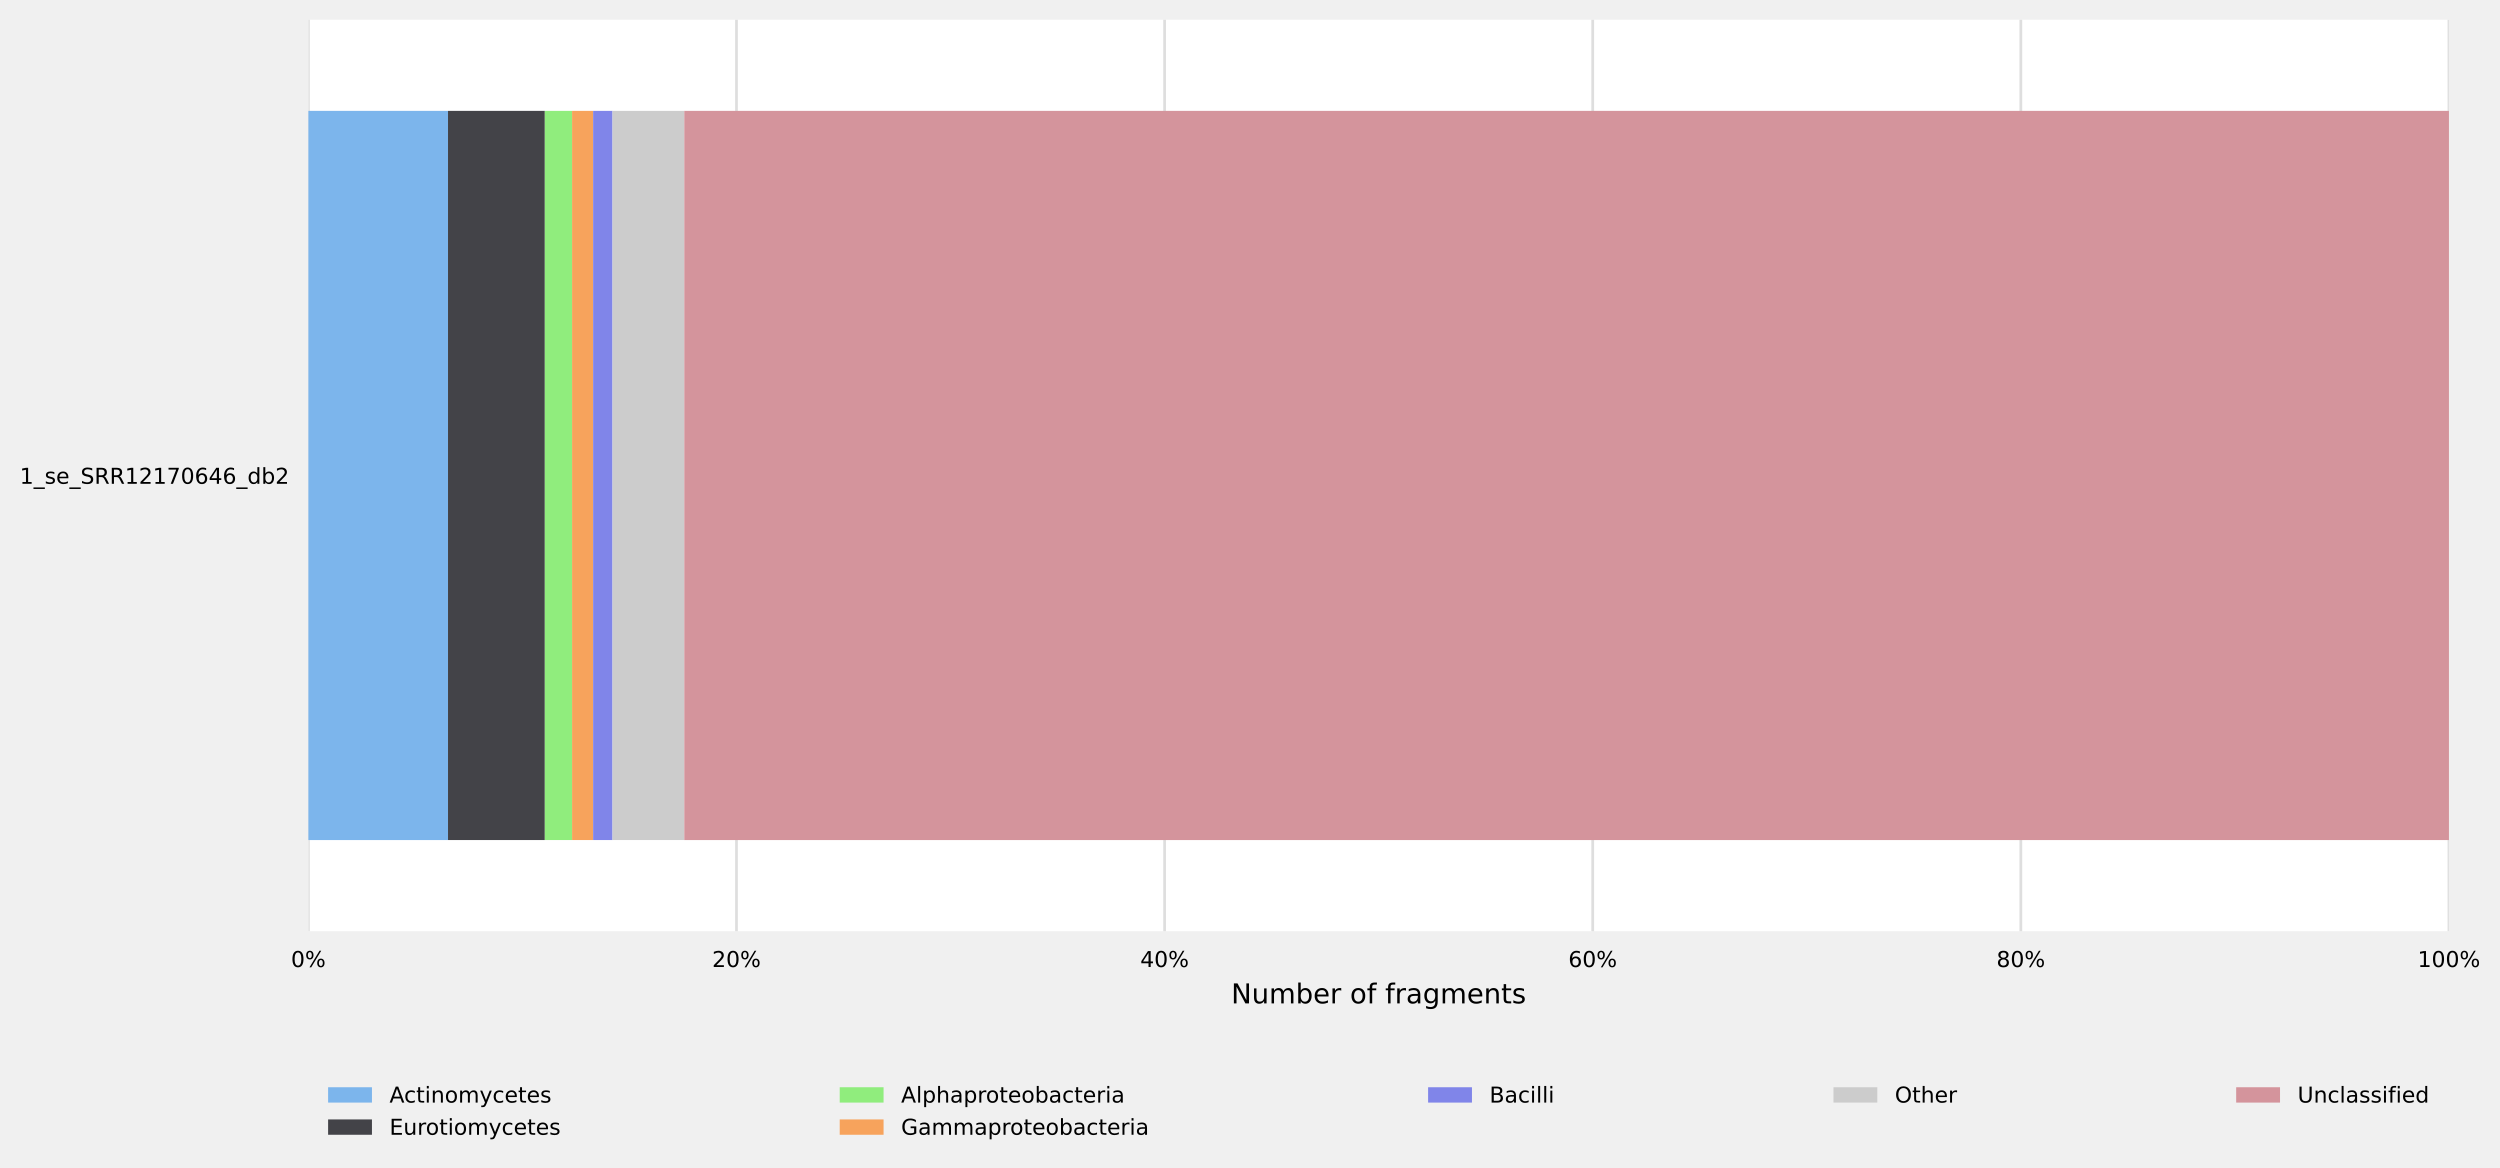
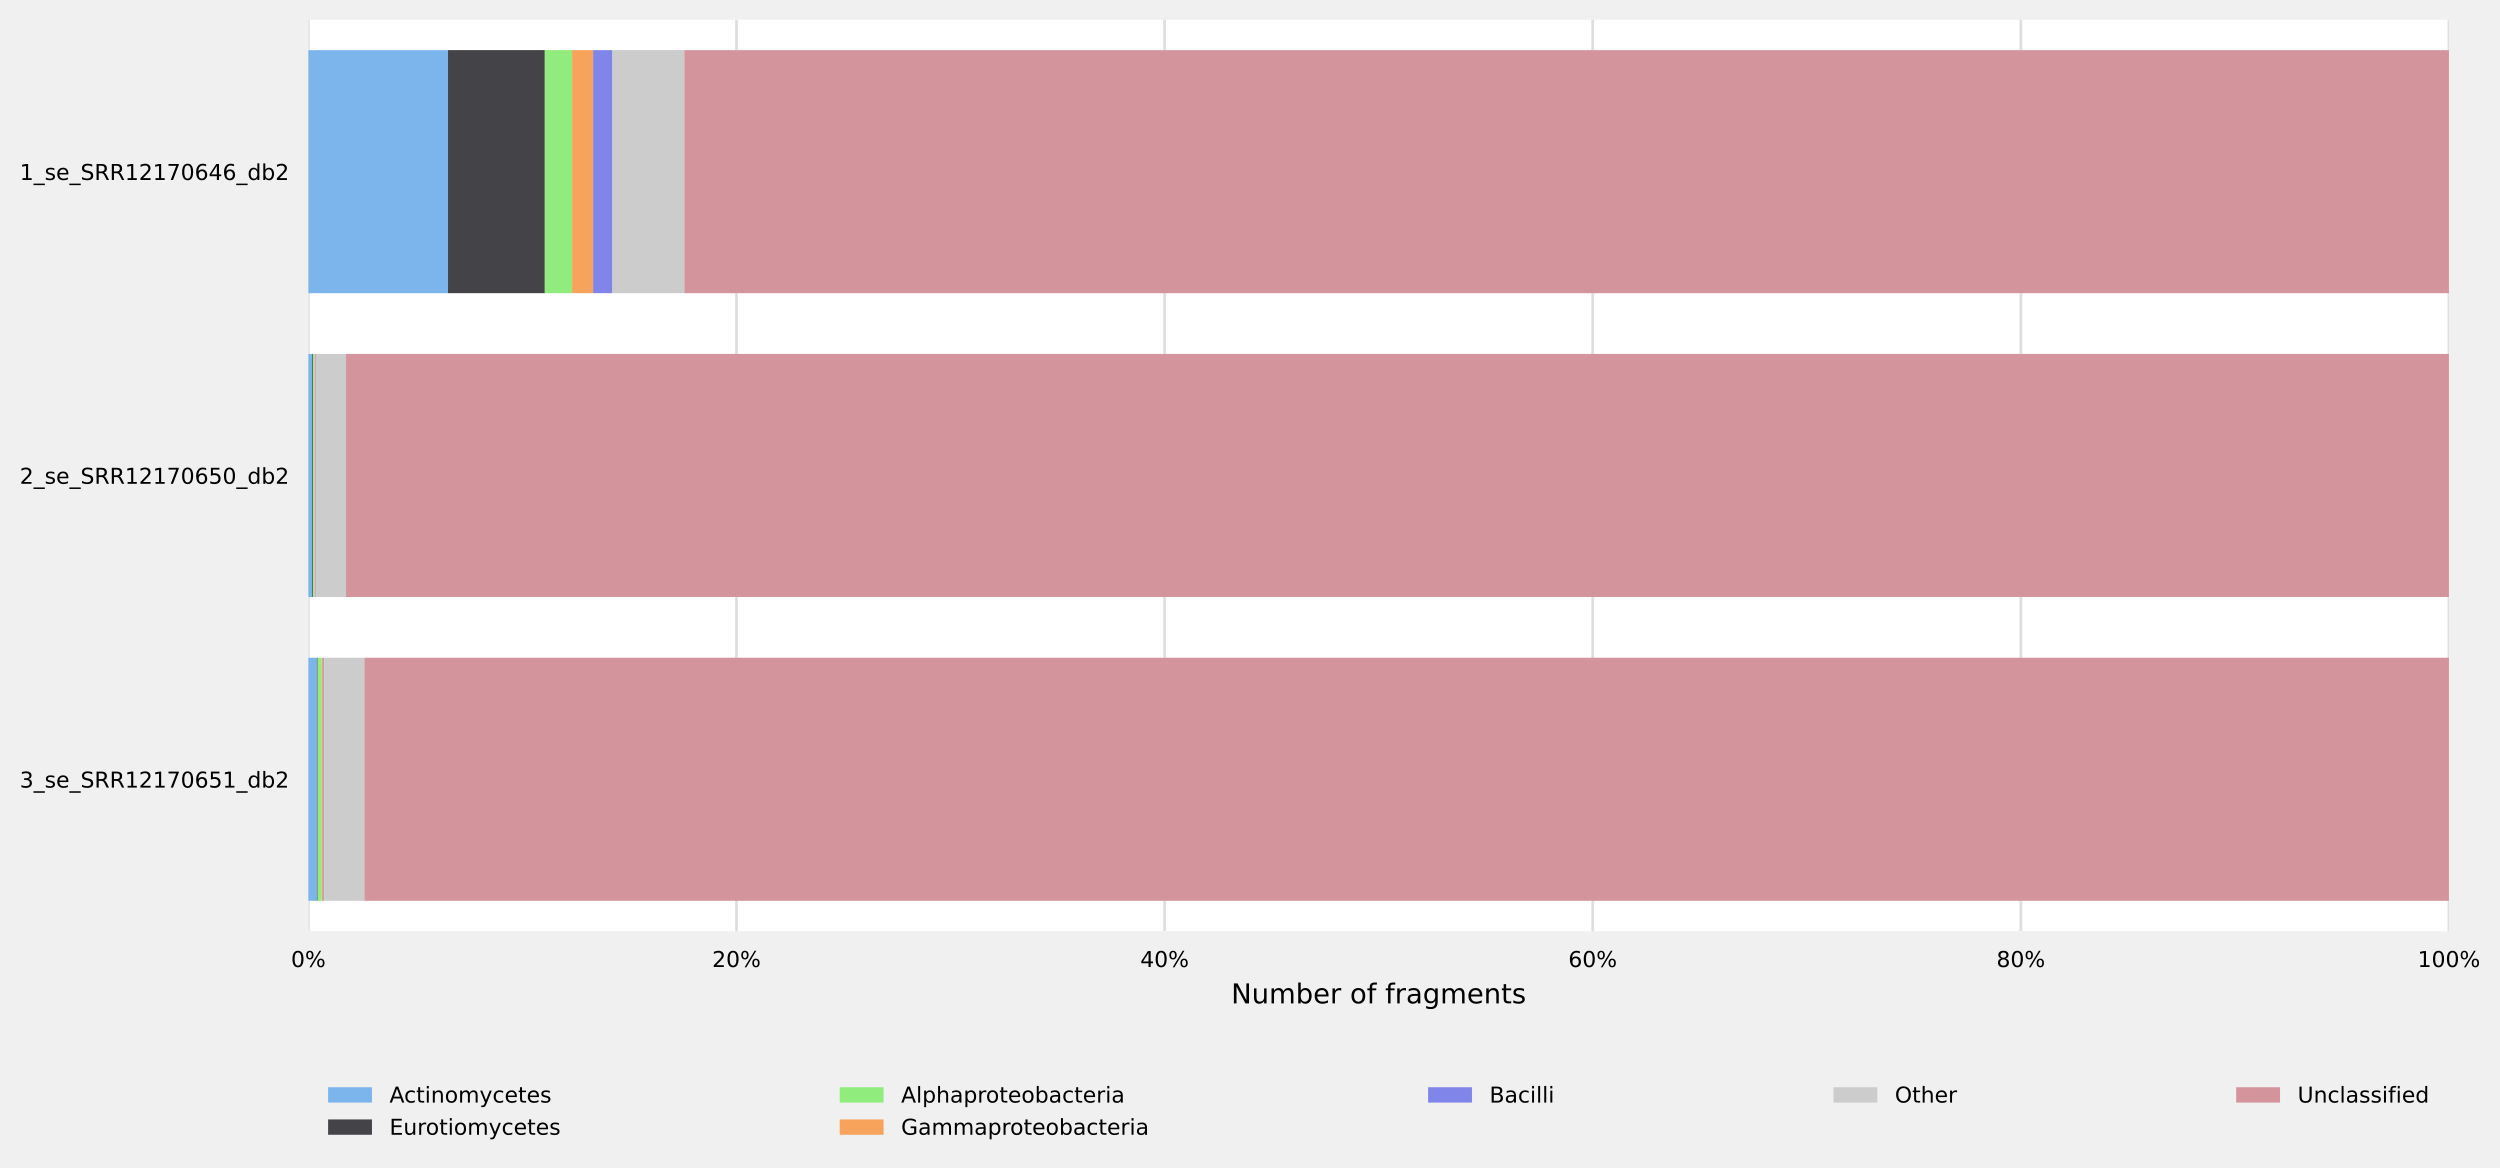
<svg xmlns="http://www.w3.org/2000/svg" xmlns:xlink="http://www.w3.org/1999/xlink" width="912.379pt" height="426.2pt" viewBox="0 0 912.379 426.2" version="1.1">
  <defs>
    <style type="text/css">*{stroke-linejoin: round; stroke-linecap: butt}</style>
  </defs>
  <g id="figure_1">
    <g id="axes_1">
      <g id="patch_1">
        <path d="M 112.544 339.84  L 893.744 339.84  L 893.744 7.2  L 112.544 7.2  z " style="fill: #ffffff" />
      </g>
      <g id="matplotlib.axis_1">
        <g id="xtick_1">
          <g id="line2d_1">
-             <path d="M 112.544 339.84  L 112.544 7.2  " clip-path="url(#pa6afcfc4a7)" style="fill: none; stroke: #dedede; stroke-linecap: square" />
+             <path d="M 112.544 339.84  L 112.544 7.2  " clip-path="url(#pd86543f937)" style="fill: none; stroke: #dedede; stroke-linecap: square" />
          </g>
          <g id="text_1">
            <g transform="translate(106.1981 352.9187) scale(0.08 -0.08)">
              <defs>
                <path id="DejaVuSans-30" d="M 2034 4250  Q 1547 4250 1301 3770  Q 1056 3291 1056 2328  Q 1056 1369 1301 889  Q 1547 409 2034 409  Q 2525 409 2770 889  Q 3016 1369 3016 2328  Q 3016 3291 2770 3770  Q 2525 4250 2034 4250  z M 2034 4750  Q 2819 4750 3233 4129  Q 3647 3509 3647 2328  Q 3647 1150 3233 529  Q 2819 -91 2034 -91  Q 1250 -91 836 529  Q 422 1150 422 2328  Q 422 3509 836 4129  Q 1250 4750 2034 4750  z " transform="scale(0.015625)" />
                <path id="DejaVuSans-25" d="M 4653 2053  Q 4381 2053 4226 1822  Q 4072 1591 4072 1178  Q 4072 772 4226 539  Q 4381 306 4653 306  Q 4919 306 5073 539  Q 5228 772 5228 1178  Q 5228 1588 5073 1820  Q 4919 2053 4653 2053  z M 4653 2450  Q 5147 2450 5437 2106  Q 5728 1763 5728 1178  Q 5728 594 5436 251  Q 5144 -91 4653 -91  Q 4153 -91 3862 251  Q 3572 594 3572 1178  Q 3572 1766 3864 2108  Q 4156 2450 4653 2450  z M 1428 4353  Q 1159 4353 1004 4120  Q 850 3888 850 3481  Q 850 3069 1003 2837  Q 1156 2606 1428 2606  Q 1700 2606 1854 2837  Q 2009 3069 2009 3481  Q 2009 3884 1853 4118  Q 1697 4353 1428 4353  z M 4250 4750  L 4750 4750  L 1831 -91  L 1331 -91  L 4250 4750  z M 1428 4750  Q 1922 4750 2215 4408  Q 2509 4066 2509 3481  Q 2509 2891 2217 2550  Q 1925 2209 1428 2209  Q 931 2209 642 2551  Q 353 2894 353 3481  Q 353 4063 643 4406  Q 934 4750 1428 4750  z " transform="scale(0.015625)" />
              </defs>
              <use xlink:href="#DejaVuSans-30" />
              <use xlink:href="#DejaVuSans-25" x="63.623" />
            </g>
          </g>
        </g>
        <g id="xtick_2">
          <g id="line2d_2">
-             <path d="M 268.784 339.84  L 268.784 7.2  " clip-path="url(#pa6afcfc4a7)" style="fill: none; stroke: #dedede; stroke-linecap: square" />
+             <path d="M 268.784 339.84  L 268.784 7.2  " clip-path="url(#pd86543f937)" style="fill: none; stroke: #dedede; stroke-linecap: square" />
          </g>
          <g id="text_2">
            <g transform="translate(259.8931 352.9187) scale(0.08 -0.08)">
              <defs>
                <path id="DejaVuSans-32" d="M 1228 531  L 3431 531  L 3431 0  L 469 0  L 469 531  Q 828 903 1448 1529  Q 2069 2156 2228 2338  Q 2531 2678 2651 2914  Q 2772 3150 2772 3378  Q 2772 3750 2511 3984  Q 2250 4219 1831 4219  Q 1534 4219 1204 4116  Q 875 4013 500 3803  L 500 4441  Q 881 4594 1212 4672  Q 1544 4750 1819 4750  Q 2544 4750 2975 4387  Q 3406 4025 3406 3419  Q 3406 3131 3298 2873  Q 3191 2616 2906 2266  Q 2828 2175 2409 1742  Q 1991 1309 1228 531  z " transform="scale(0.015625)" />
              </defs>
              <use xlink:href="#DejaVuSans-32" />
              <use xlink:href="#DejaVuSans-30" x="63.623" />
              <use xlink:href="#DejaVuSans-25" x="127.246" />
            </g>
          </g>
        </g>
        <g id="xtick_3">
          <g id="line2d_3">
-             <path d="M 425.024 339.84  L 425.024 7.2  " clip-path="url(#pa6afcfc4a7)" style="fill: none; stroke: #dedede; stroke-linecap: square" />
+             <path d="M 425.024 339.84  L 425.024 7.2  " clip-path="url(#pd86543f937)" style="fill: none; stroke: #dedede; stroke-linecap: square" />
          </g>
          <g id="text_3">
            <g transform="translate(416.1331 352.9187) scale(0.08 -0.08)">
              <defs>
                <path id="DejaVuSans-34" d="M 2419 4116  L 825 1625  L 2419 1625  L 2419 4116  z M 2253 4666  L 3047 4666  L 3047 1625  L 3713 1625  L 3713 1100  L 3047 1100  L 3047 0  L 2419 0  L 2419 1100  L 313 1100  L 313 1709  L 2253 4666  z " transform="scale(0.015625)" />
              </defs>
              <use xlink:href="#DejaVuSans-34" />
              <use xlink:href="#DejaVuSans-30" x="63.623" />
              <use xlink:href="#DejaVuSans-25" x="127.246" />
            </g>
          </g>
        </g>
        <g id="xtick_4">
          <g id="line2d_4">
-             <path d="M 581.264 339.84  L 581.264 7.2  " clip-path="url(#pa6afcfc4a7)" style="fill: none; stroke: #dedede; stroke-linecap: square" />
+             <path d="M 581.264 339.84  L 581.264 7.2  " clip-path="url(#pd86543f937)" style="fill: none; stroke: #dedede; stroke-linecap: square" />
          </g>
          <g id="text_4">
            <g transform="translate(572.3731 352.9187) scale(0.08 -0.08)">
              <defs>
                <path id="DejaVuSans-36" d="M 2113 2584  Q 1688 2584 1439 2293  Q 1191 2003 1191 1497  Q 1191 994 1439 701  Q 1688 409 2113 409  Q 2538 409 2786 701  Q 3034 994 3034 1497  Q 3034 2003 2786 2293  Q 2538 2584 2113 2584  z M 3366 4563  L 3366 3988  Q 3128 4100 2886 4159  Q 2644 4219 2406 4219  Q 1781 4219 1451 3797  Q 1122 3375 1075 2522  Q 1259 2794 1537 2939  Q 1816 3084 2150 3084  Q 2853 3084 3261 2657  Q 3669 2231 3669 1497  Q 3669 778 3244 343  Q 2819 -91 2113 -91  Q 1303 -91 875 529  Q 447 1150 447 2328  Q 447 3434 972 4092  Q 1497 4750 2381 4750  Q 2619 4750 2861 4703  Q 3103 4656 3366 4563  z " transform="scale(0.015625)" />
              </defs>
              <use xlink:href="#DejaVuSans-36" />
              <use xlink:href="#DejaVuSans-30" x="63.623" />
              <use xlink:href="#DejaVuSans-25" x="127.246" />
            </g>
          </g>
        </g>
        <g id="xtick_5">
          <g id="line2d_5">
-             <path d="M 737.504 339.84  L 737.504 7.2  " clip-path="url(#pa6afcfc4a7)" style="fill: none; stroke: #dedede; stroke-linecap: square" />
+             <path d="M 737.504 339.84  L 737.504 7.2  " clip-path="url(#pd86543f937)" style="fill: none; stroke: #dedede; stroke-linecap: square" />
          </g>
          <g id="text_5">
            <g transform="translate(728.6131 352.9187) scale(0.08 -0.08)">
              <defs>
                <path id="DejaVuSans-38" d="M 2034 2216  Q 1584 2216 1326 1975  Q 1069 1734 1069 1313  Q 1069 891 1326 650  Q 1584 409 2034 409  Q 2484 409 2743 651  Q 3003 894 3003 1313  Q 3003 1734 2745 1975  Q 2488 2216 2034 2216  z M 1403 2484  Q 997 2584 770 2862  Q 544 3141 544 3541  Q 544 4100 942 4425  Q 1341 4750 2034 4750  Q 2731 4750 3128 4425  Q 3525 4100 3525 3541  Q 3525 3141 3298 2862  Q 3072 2584 2669 2484  Q 3125 2378 3379 2068  Q 3634 1759 3634 1313  Q 3634 634 3220 271  Q 2806 -91 2034 -91  Q 1263 -91 848 271  Q 434 634 434 1313  Q 434 1759 690 2068  Q 947 2378 1403 2484  z M 1172 3481  Q 1172 3119 1398 2916  Q 1625 2713 2034 2713  Q 2441 2713 2670 2916  Q 2900 3119 2900 3481  Q 2900 3844 2670 4047  Q 2441 4250 2034 4250  Q 1625 4250 1398 4047  Q 1172 3844 1172 3481  z " transform="scale(0.015625)" />
              </defs>
              <use xlink:href="#DejaVuSans-38" />
              <use xlink:href="#DejaVuSans-30" x="63.623" />
              <use xlink:href="#DejaVuSans-25" x="127.246" />
            </g>
          </g>
        </g>
        <g id="xtick_6">
          <g id="line2d_6">
-             <path d="M 893.744 339.84  L 893.744 7.2  " clip-path="url(#pa6afcfc4a7)" style="fill: none; stroke: #dedede; stroke-linecap: square" />
+             <path d="M 893.744 339.84  L 893.744 7.2  " clip-path="url(#pd86543f937)" style="fill: none; stroke: #dedede; stroke-linecap: square" />
          </g>
          <g id="text_6">
            <g transform="translate(882.3081 352.9187) scale(0.08 -0.08)">
              <defs>
                <path id="DejaVuSans-31" d="M 794 531  L 1825 531  L 1825 4091  L 703 3866  L 703 4441  L 1819 4666  L 2450 4666  L 2450 531  L 3481 531  L 3481 0  L 794 0  L 794 531  z " transform="scale(0.015625)" />
              </defs>
              <use xlink:href="#DejaVuSans-31" />
              <use xlink:href="#DejaVuSans-30" x="63.623" />
              <use xlink:href="#DejaVuSans-30" x="127.246" />
              <use xlink:href="#DejaVuSans-25" x="190.869" />
            </g>
          </g>
        </g>
        <g id="text_7">
          <g transform="translate(449.3258 366.1809) scale(0.1 -0.1)">
            <defs>
              <path id="DejaVuSans-4e" d="M 628 4666  L 1478 4666  L 3547 763  L 3547 4666  L 4159 4666  L 4159 0  L 3309 0  L 1241 3903  L 1241 0  L 628 0  L 628 4666  z " transform="scale(0.015625)" />
              <path id="DejaVuSans-75" d="M 544 1381  L 544 3500  L 1119 3500  L 1119 1403  Q 1119 906 1312 657  Q 1506 409 1894 409  Q 2359 409 2629 706  Q 2900 1003 2900 1516  L 2900 3500  L 3475 3500  L 3475 0  L 2900 0  L 2900 538  Q 2691 219 2414 64  Q 2138 -91 1772 -91  Q 1169 -91 856 284  Q 544 659 544 1381  z M 1991 3584  L 1991 3584  z " transform="scale(0.015625)" />
              <path id="DejaVuSans-6d" d="M 3328 2828  Q 3544 3216 3844 3400  Q 4144 3584 4550 3584  Q 5097 3584 5394 3201  Q 5691 2819 5691 2113  L 5691 0  L 5113 0  L 5113 2094  Q 5113 2597 4934 2840  Q 4756 3084 4391 3084  Q 3944 3084 3684 2787  Q 3425 2491 3425 1978  L 3425 0  L 2847 0  L 2847 2094  Q 2847 2600 2669 2842  Q 2491 3084 2119 3084  Q 1678 3084 1418 2786  Q 1159 2488 1159 1978  L 1159 0  L 581 0  L 581 3500  L 1159 3500  L 1159 2956  Q 1356 3278 1631 3431  Q 1906 3584 2284 3584  Q 2666 3584 2933 3390  Q 3200 3197 3328 2828  z " transform="scale(0.015625)" />
              <path id="DejaVuSans-62" d="M 3116 1747  Q 3116 2381 2855 2742  Q 2594 3103 2138 3103  Q 1681 3103 1420 2742  Q 1159 2381 1159 1747  Q 1159 1113 1420 752  Q 1681 391 2138 391  Q 2594 391 2855 752  Q 3116 1113 3116 1747  z M 1159 2969  Q 1341 3281 1617 3432  Q 1894 3584 2278 3584  Q 2916 3584 3314 3078  Q 3713 2572 3713 1747  Q 3713 922 3314 415  Q 2916 -91 2278 -91  Q 1894 -91 1617 61  Q 1341 213 1159 525  L 1159 0  L 581 0  L 581 4863  L 1159 4863  L 1159 2969  z " transform="scale(0.015625)" />
              <path id="DejaVuSans-65" d="M 3597 1894  L 3597 1613  L 953 1613  Q 991 1019 1311 708  Q 1631 397 2203 397  Q 2534 397 2845 478  Q 3156 559 3463 722  L 3463 178  Q 3153 47 2828 -22  Q 2503 -91 2169 -91  Q 1331 -91 842 396  Q 353 884 353 1716  Q 353 2575 817 3079  Q 1281 3584 2069 3584  Q 2775 3584 3186 3129  Q 3597 2675 3597 1894  z M 3022 2063  Q 3016 2534 2758 2815  Q 2500 3097 2075 3097  Q 1594 3097 1305 2825  Q 1016 2553 972 2059  L 3022 2063  z " transform="scale(0.015625)" />
              <path id="DejaVuSans-72" d="M 2631 2963  Q 2534 3019 2420 3045  Q 2306 3072 2169 3072  Q 1681 3072 1420 2755  Q 1159 2438 1159 1844  L 1159 0  L 581 0  L 581 3500  L 1159 3500  L 1159 2956  Q 1341 3275 1631 3429  Q 1922 3584 2338 3584  Q 2397 3584 2469 3576  Q 2541 3569 2628 3553  L 2631 2963  z " transform="scale(0.015625)" />
              <path id="DejaVuSans-20" transform="scale(0.015625)" />
              <path id="DejaVuSans-6f" d="M 1959 3097  Q 1497 3097 1228 2736  Q 959 2375 959 1747  Q 959 1119 1226 758  Q 1494 397 1959 397  Q 2419 397 2687 759  Q 2956 1122 2956 1747  Q 2956 2369 2687 2733  Q 2419 3097 1959 3097  z M 1959 3584  Q 2709 3584 3137 3096  Q 3566 2609 3566 1747  Q 3566 888 3137 398  Q 2709 -91 1959 -91  Q 1206 -91 779 398  Q 353 888 353 1747  Q 353 2609 779 3096  Q 1206 3584 1959 3584  z " transform="scale(0.015625)" />
              <path id="DejaVuSans-66" d="M 2375 4863  L 2375 4384  L 1825 4384  Q 1516 4384 1395 4259  Q 1275 4134 1275 3809  L 1275 3500  L 2222 3500  L 2222 3053  L 1275 3053  L 1275 0  L 697 0  L 697 3053  L 147 3053  L 147 3500  L 697 3500  L 697 3744  Q 697 4328 969 4595  Q 1241 4863 1831 4863  L 2375 4863  z " transform="scale(0.015625)" />
              <path id="DejaVuSans-61" d="M 2194 1759  Q 1497 1759 1228 1600  Q 959 1441 959 1056  Q 959 750 1161 570  Q 1363 391 1709 391  Q 2188 391 2477 730  Q 2766 1069 2766 1631  L 2766 1759  L 2194 1759  z M 3341 1997  L 3341 0  L 2766 0  L 2766 531  Q 2569 213 2275 61  Q 1981 -91 1556 -91  Q 1019 -91 701 211  Q 384 513 384 1019  Q 384 1609 779 1909  Q 1175 2209 1959 2209  L 2766 2209  L 2766 2266  Q 2766 2663 2505 2880  Q 2244 3097 1772 3097  Q 1472 3097 1187 3025  Q 903 2953 641 2809  L 641 3341  Q 956 3463 1253 3523  Q 1550 3584 1831 3584  Q 2591 3584 2966 3190  Q 3341 2797 3341 1997  z " transform="scale(0.015625)" />
              <path id="DejaVuSans-67" d="M 2906 1791  Q 2906 2416 2648 2759  Q 2391 3103 1925 3103  Q 1463 3103 1205 2759  Q 947 2416 947 1791  Q 947 1169 1205 825  Q 1463 481 1925 481  Q 2391 481 2648 825  Q 2906 1169 2906 1791  z M 3481 434  Q 3481 -459 3084 -895  Q 2688 -1331 1869 -1331  Q 1566 -1331 1297 -1286  Q 1028 -1241 775 -1147  L 775 -588  Q 1028 -725 1275 -790  Q 1522 -856 1778 -856  Q 2344 -856 2625 -561  Q 2906 -266 2906 331  L 2906 616  Q 2728 306 2450 153  Q 2172 0 1784 0  Q 1141 0 747 490  Q 353 981 353 1791  Q 353 2603 747 3093  Q 1141 3584 1784 3584  Q 2172 3584 2450 3431  Q 2728 3278 2906 2969  L 2906 3500  L 3481 3500  L 3481 434  z " transform="scale(0.015625)" />
              <path id="DejaVuSans-6e" d="M 3513 2113  L 3513 0  L 2938 0  L 2938 2094  Q 2938 2591 2744 2837  Q 2550 3084 2163 3084  Q 1697 3084 1428 2787  Q 1159 2491 1159 1978  L 1159 0  L 581 0  L 581 3500  L 1159 3500  L 1159 2956  Q 1366 3272 1645 3428  Q 1925 3584 2291 3584  Q 2894 3584 3203 3211  Q 3513 2838 3513 2113  z " transform="scale(0.015625)" />
              <path id="DejaVuSans-74" d="M 1172 4494  L 1172 3500  L 2356 3500  L 2356 3053  L 1172 3053  L 1172 1153  Q 1172 725 1289 603  Q 1406 481 1766 481  L 2356 481  L 2356 0  L 1766 0  Q 1100 0 847 248  Q 594 497 594 1153  L 594 3053  L 172 3053  L 172 3500  L 594 3500  L 594 4494  L 1172 4494  z " transform="scale(0.015625)" />
              <path id="DejaVuSans-73" d="M 2834 3397  L 2834 2853  Q 2591 2978 2328 3040  Q 2066 3103 1784 3103  Q 1356 3103 1142 2972  Q 928 2841 928 2578  Q 928 2378 1081 2264  Q 1234 2150 1697 2047  L 1894 2003  Q 2506 1872 2764 1633  Q 3022 1394 3022 966  Q 3022 478 2636 193  Q 2250 -91 1575 -91  Q 1294 -91 989 -36  Q 684 19 347 128  L 347 722  Q 666 556 975 473  Q 1284 391 1588 391  Q 1994 391 2212 530  Q 2431 669 2431 922  Q 2431 1156 2273 1281  Q 2116 1406 1581 1522  L 1381 1569  Q 847 1681 609 1914  Q 372 2147 372 2553  Q 372 3047 722 3315  Q 1072 3584 1716 3584  Q 2034 3584 2315 3537  Q 2597 3491 2834 3397  z " transform="scale(0.015625)" />
            </defs>
            <use xlink:href="#DejaVuSans-4e" />
            <use xlink:href="#DejaVuSans-75" x="74.805" />
            <use xlink:href="#DejaVuSans-6d" x="138.184" />
            <use xlink:href="#DejaVuSans-62" x="235.596" />
            <use xlink:href="#DejaVuSans-65" x="299.072" />
            <use xlink:href="#DejaVuSans-72" x="360.596" />
            <use xlink:href="#DejaVuSans-20" x="401.709" />
            <use xlink:href="#DejaVuSans-6f" x="433.496" />
            <use xlink:href="#DejaVuSans-66" x="494.678" />
            <use xlink:href="#DejaVuSans-20" x="529.883" />
            <use xlink:href="#DejaVuSans-66" x="561.67" />
            <use xlink:href="#DejaVuSans-72" x="596.875" />
            <use xlink:href="#DejaVuSans-61" x="637.988" />
            <use xlink:href="#DejaVuSans-67" x="699.268" />
            <use xlink:href="#DejaVuSans-6d" x="762.744" />
            <use xlink:href="#DejaVuSans-65" x="860.156" />
            <use xlink:href="#DejaVuSans-6e" x="921.68" />
            <use xlink:href="#DejaVuSans-74" x="985.059" />
            <use xlink:href="#DejaVuSans-73" x="1024.268" />
          </g>
        </g>
      </g>
      <g id="matplotlib.axis_2">
        <g id="ytick_1">
          <g id="text_8">
-             <g transform="translate(7.2 176.5594) scale(0.08 -0.08)">
+             <g transform="translate(7.2 65.67937) scale(0.08 -0.08)">
              <defs>
                <path id="DejaVuSans-5f" d="M 3263 -1063  L 3263 -1509  L -63 -1509  L -63 -1063  L 3263 -1063  z " transform="scale(0.015625)" />
                <path id="DejaVuSans-53" d="M 3425 4513  L 3425 3897  Q 3066 4069 2747 4153  Q 2428 4238 2131 4238  Q 1616 4238 1336 4038  Q 1056 3838 1056 3469  Q 1056 3159 1242 3001  Q 1428 2844 1947 2747  L 2328 2669  Q 3034 2534 3370 2195  Q 3706 1856 3706 1288  Q 3706 609 3251 259  Q 2797 -91 1919 -91  Q 1588 -91 1214 -16  Q 841 59 441 206  L 441 856  Q 825 641 1194 531  Q 1563 422 1919 422  Q 2459 422 2753 634  Q 3047 847 3047 1241  Q 3047 1584 2836 1778  Q 2625 1972 2144 2069  L 1759 2144  Q 1053 2284 737 2584  Q 422 2884 422 3419  Q 422 4038 858 4394  Q 1294 4750 2059 4750  Q 2388 4750 2728 4690  Q 3069 4631 3425 4513  z " transform="scale(0.015625)" />
                <path id="DejaVuSans-52" d="M 2841 2188  Q 3044 2119 3236 1894  Q 3428 1669 3622 1275  L 4263 0  L 3584 0  L 2988 1197  Q 2756 1666 2539 1819  Q 2322 1972 1947 1972  L 1259 1972  L 1259 0  L 628 0  L 628 4666  L 2053 4666  Q 2853 4666 3247 4331  Q 3641 3997 3641 3322  Q 3641 2881 3436 2590  Q 3231 2300 2841 2188  z M 1259 4147  L 1259 2491  L 2053 2491  Q 2509 2491 2742 2702  Q 2975 2913 2975 3322  Q 2975 3731 2742 3939  Q 2509 4147 2053 4147  L 1259 4147  z " transform="scale(0.015625)" />
                <path id="DejaVuSans-37" d="M 525 4666  L 3525 4666  L 3525 4397  L 1831 0  L 1172 0  L 2766 4134  L 525 4134  L 525 4666  z " transform="scale(0.015625)" />
                <path id="DejaVuSans-64" d="M 2906 2969  L 2906 4863  L 3481 4863  L 3481 0  L 2906 0  L 2906 525  Q 2725 213 2448 61  Q 2172 -91 1784 -91  Q 1150 -91 751 415  Q 353 922 353 1747  Q 353 2572 751 3078  Q 1150 3584 1784 3584  Q 2172 3584 2448 3432  Q 2725 3281 2906 2969  z M 947 1747  Q 947 1113 1208 752  Q 1469 391 1925 391  Q 2381 391 2643 752  Q 2906 1113 2906 1747  Q 2906 2381 2643 2742  Q 2381 3103 1925 3103  Q 1469 3103 1208 2742  Q 947 2381 947 1747  z " transform="scale(0.015625)" />
              </defs>
              <use xlink:href="#DejaVuSans-31" />
              <use xlink:href="#DejaVuSans-5f" x="63.623" />
              <use xlink:href="#DejaVuSans-73" x="113.623" />
              <use xlink:href="#DejaVuSans-65" x="165.723" />
              <use xlink:href="#DejaVuSans-5f" x="227.246" />
              <use xlink:href="#DejaVuSans-53" x="277.246" />
              <use xlink:href="#DejaVuSans-52" x="340.723" />
              <use xlink:href="#DejaVuSans-52" x="410.205" />
              <use xlink:href="#DejaVuSans-31" x="479.688" />
              <use xlink:href="#DejaVuSans-32" x="543.311" />
              <use xlink:href="#DejaVuSans-31" x="606.934" />
              <use xlink:href="#DejaVuSans-37" x="670.557" />
              <use xlink:href="#DejaVuSans-30" x="734.18" />
              <use xlink:href="#DejaVuSans-36" x="797.803" />
              <use xlink:href="#DejaVuSans-34" x="861.426" />
              <use xlink:href="#DejaVuSans-36" x="925.049" />
              <use xlink:href="#DejaVuSans-5f" x="988.672" />
              <use xlink:href="#DejaVuSans-64" x="1038.672" />
              <use xlink:href="#DejaVuSans-62" x="1102.148" />
              <use xlink:href="#DejaVuSans-32" x="1165.625" />
            </g>
          </g>
        </g>
+         <g id="ytick_2">
+           <g id="text_9">
+             <g transform="translate(7.2 176.5594) scale(0.08 -0.08)">
+               <defs>
+                 <path id="DejaVuSans-35" d="M 691 4666  L 3169 4666  L 3169 4134  L 1269 4134  L 1269 2991  Q 1406 3038 1543 3061  Q 1681 3084 1819 3084  Q 2600 3084 3056 2656  Q 3513 2228 3513 1497  Q 3513 744 3044 326  Q 2575 -91 1722 -91  Q 1428 -91 1123 -41  Q 819 9 494 109  L 494 744  Q 775 591 1075 516  Q 1375 441 1709 441  Q 2250 441 2565 725  Q 2881 1009 2881 1497  Q 2881 1984 2565 2268  Q 2250 2553 1709 2553  Q 1456 2553 1204 2497  Q 953 2441 691 2322  L 691 4666  z " transform="scale(0.015625)" />
+               </defs>
+               <use xlink:href="#DejaVuSans-32" />
+               <use xlink:href="#DejaVuSans-5f" x="63.623" />
+               <use xlink:href="#DejaVuSans-73" x="113.623" />
+               <use xlink:href="#DejaVuSans-65" x="165.723" />
+               <use xlink:href="#DejaVuSans-5f" x="227.246" />
+               <use xlink:href="#DejaVuSans-53" x="277.246" />
+               <use xlink:href="#DejaVuSans-52" x="340.723" />
+               <use xlink:href="#DejaVuSans-52" x="410.205" />
+               <use xlink:href="#DejaVuSans-31" x="479.688" />
+               <use xlink:href="#DejaVuSans-32" x="543.311" />
+               <use xlink:href="#DejaVuSans-31" x="606.934" />
+               <use xlink:href="#DejaVuSans-37" x="670.557" />
+               <use xlink:href="#DejaVuSans-30" x="734.18" />
+               <use xlink:href="#DejaVuSans-36" x="797.803" />
+               <use xlink:href="#DejaVuSans-35" x="861.426" />
+               <use xlink:href="#DejaVuSans-30" x="925.049" />
+               <use xlink:href="#DejaVuSans-5f" x="988.672" />
+               <use xlink:href="#DejaVuSans-64" x="1038.672" />
+               <use xlink:href="#DejaVuSans-62" x="1102.148" />
+               <use xlink:href="#DejaVuSans-32" x="1165.625" />
+             </g>
+           </g>
+         </g>
+         <g id="ytick_3">
+           <g id="text_10">
+             <g transform="translate(7.2 287.4394) scale(0.08 -0.08)">
+               <defs>
+                 <path id="DejaVuSans-33" d="M 2597 2516  Q 3050 2419 3304 2112  Q 3559 1806 3559 1356  Q 3559 666 3084 287  Q 2609 -91 1734 -91  Q 1441 -91 1130 -33  Q 819 25 488 141  L 488 750  Q 750 597 1062 519  Q 1375 441 1716 441  Q 2309 441 2620 675  Q 2931 909 2931 1356  Q 2931 1769 2642 2001  Q 2353 2234 1838 2234  L 1294 2234  L 1294 2753  L 1863 2753  Q 2328 2753 2575 2939  Q 2822 3125 2822 3475  Q 2822 3834 2567 4026  Q 2313 4219 1838 4219  Q 1578 4219 1281 4162  Q 984 4106 628 3988  L 628 4550  Q 988 4650 1302 4700  Q 1616 4750 1894 4750  Q 2613 4750 3031 4423  Q 3450 4097 3450 3541  Q 3450 3153 3228 2886  Q 3006 2619 2597 2516  z " transform="scale(0.015625)" />
+               </defs>
+               <use xlink:href="#DejaVuSans-33" />
+               <use xlink:href="#DejaVuSans-5f" x="63.623" />
+               <use xlink:href="#DejaVuSans-73" x="113.623" />
+               <use xlink:href="#DejaVuSans-65" x="165.723" />
+               <use xlink:href="#DejaVuSans-5f" x="227.246" />
+               <use xlink:href="#DejaVuSans-53" x="277.246" />
+               <use xlink:href="#DejaVuSans-52" x="340.723" />
+               <use xlink:href="#DejaVuSans-52" x="410.205" />
+               <use xlink:href="#DejaVuSans-31" x="479.688" />
+               <use xlink:href="#DejaVuSans-32" x="543.311" />
+               <use xlink:href="#DejaVuSans-31" x="606.934" />
+               <use xlink:href="#DejaVuSans-37" x="670.557" />
+               <use xlink:href="#DejaVuSans-30" x="734.18" />
+               <use xlink:href="#DejaVuSans-36" x="797.803" />
+               <use xlink:href="#DejaVuSans-35" x="861.426" />
+               <use xlink:href="#DejaVuSans-31" x="925.049" />
+               <use xlink:href="#DejaVuSans-5f" x="988.672" />
+               <use xlink:href="#DejaVuSans-64" x="1038.672" />
+               <use xlink:href="#DejaVuSans-62" x="1102.148" />
+               <use xlink:href="#DejaVuSans-32" x="1165.625" />
+             </g>
+           </g>
+         </g>
      </g>
      <g id="patch_2">
-         <path d="M 112.544 40.464  L 163.504 40.464  L 163.504 306.576  L 112.544 306.576  z " clip-path="url(#pa6afcfc4a7)" style="fill: #7cb5ec" />
+         <path d="M 112.544 18.288  L 163.504 18.288  L 163.504 106.992  L 112.544 106.992  z " clip-path="url(#pd86543f937)" style="fill: #7cb5ec" />
      </g>
      <g id="patch_3">
-         <path d="M 163.504 40.464  L 198.832 40.464  L 198.832 306.576  L 163.504 306.576  z " clip-path="url(#pa6afcfc4a7)" style="fill: #434348" />
+         <path d="M 112.544 129.168  L 113.95 129.168  L 113.95 217.872  L 112.544 217.872  z " clip-path="url(#pd86543f937)" style="fill: #7cb5ec" />
      </g>
      <g id="patch_4">
-         <path d="M 198.832 40.464  L 208.781 40.464  L 208.781 306.576  L 198.832 306.576  z " clip-path="url(#pa6afcfc4a7)" style="fill: #90ed7d" />
+         <path d="M 112.544 240.048  L 115.636 240.048  L 115.636 328.752  L 112.544 328.752  z " clip-path="url(#pd86543f937)" style="fill: #7cb5ec" />
      </g>
      <g id="patch_5">
-         <path d="M 208.781 40.464  L 216.461 40.464  L 216.461 306.576  L 208.781 306.576  z " clip-path="url(#pa6afcfc4a7)" style="fill: #f7a35c" />
+         <path d="M 163.504 18.288  L 198.832 18.288  L 198.832 106.992  L 163.504 106.992  z " clip-path="url(#pd86543f937)" style="fill: #434348" />
      </g>
      <g id="patch_6">
-         <path d="M 216.461 40.464  L 223.538 40.464  L 223.538 306.576  L 216.461 306.576  z " clip-path="url(#pa6afcfc4a7)" style="fill: #8085e9" />
+         <path d="M 113.95 129.168  L 114.248 129.168  L 114.248 217.872  L 113.95 217.872  z " clip-path="url(#pd86543f937)" style="fill: #434348" />
      </g>
      <g id="patch_7">
-         <path d="M 223.538 40.464  L 249.722 40.464  L 249.722 306.576  L 223.538 306.576  z " clip-path="url(#pa6afcfc4a7)" style="fill: #cccccc" />
+         <path d="M 115.636 240.048  L 115.941 240.048  L 115.941 328.752  L 115.636 328.752  z " clip-path="url(#pd86543f937)" style="fill: #434348" />
      </g>
      <g id="patch_8">
-         <path d="M 249.722 40.464  L 893.744 40.464  L 893.744 306.576  L 249.722 306.576  z " clip-path="url(#pa6afcfc4a7)" style="fill: #d4949c" />
-       </g>
-       <g id="text_9">
+         <path d="M 198.832 18.288  L 208.781 18.288  L 208.781 106.992  L 198.832 106.992  z " clip-path="url(#pd86543f937)" style="fill: #90ed7d" />
+       </g>
+       <g id="patch_9">
+         <path d="M 114.248 129.168  L 114.817 129.168  L 114.817 217.872  L 114.248 217.872  z " clip-path="url(#pd86543f937)" style="fill: #90ed7d" />
+       </g>
+       <g id="patch_10">
+         <path d="M 115.941 240.048  L 117.395 240.048  L 117.395 328.752  L 115.941 328.752  z " clip-path="url(#pd86543f937)" style="fill: #90ed7d" />
+       </g>
+       <g id="patch_11">
+         <path d="M 208.781 18.288  L 216.461 18.288  L 216.461 106.992  L 208.781 106.992  z " clip-path="url(#pd86543f937)" style="fill: #f7a35c" />
+       </g>
+       <g id="patch_12">
+         <path d="M 114.817 129.168  L 115.154 129.168  L 115.154 217.872  L 114.817 217.872  z " clip-path="url(#pd86543f937)" style="fill: #f7a35c" />
+       </g>
+       <g id="patch_13">
+         <path d="M 117.395 240.048  L 118.001 240.048  L 118.001 328.752  L 117.395 328.752  z " clip-path="url(#pd86543f937)" style="fill: #f7a35c" />
+       </g>
+       <g id="patch_14">
+         <path d="M 216.461 18.288  L 223.538 18.288  L 223.538 106.992  L 216.461 106.992  z " clip-path="url(#pd86543f937)" style="fill: #8085e9" />
+       </g>
+       <g id="patch_15">
+         <path d="M 115.154 129.168  L 115.481 129.168  L 115.481 217.872  L 115.154 217.872  z " clip-path="url(#pd86543f937)" style="fill: #8085e9" />
+       </g>
+       <g id="patch_16">
+         <path d="M 118.001 240.048  L 118.313 240.048  L 118.313 328.752  L 118.001 328.752  z " clip-path="url(#pd86543f937)" style="fill: #8085e9" />
+       </g>
+       <g id="patch_17">
+         <path d="M 223.538 18.288  L 249.722 18.288  L 249.722 106.992  L 223.538 106.992  z " clip-path="url(#pd86543f937)" style="fill: #cccccc" />
+       </g>
+       <g id="patch_18">
+         <path d="M 115.481 129.168  L 126.284 129.168  L 126.284 217.872  L 115.481 217.872  z " clip-path="url(#pd86543f937)" style="fill: #cccccc" />
+       </g>
+       <g id="patch_19">
+         <path d="M 118.313 240.048  L 132.963 240.048  L 132.963 328.752  L 118.313 328.752  z " clip-path="url(#pd86543f937)" style="fill: #cccccc" />
+       </g>
+       <g id="patch_20">
+         <path d="M 249.722 18.288  L 893.744 18.288  L 893.744 106.992  L 249.722 106.992  z " clip-path="url(#pd86543f937)" style="fill: #d4949c" />
+       </g>
+       <g id="patch_21">
+         <path d="M 126.284 129.168  L 893.744 129.168  L 893.744 217.872  L 126.284 217.872  z " clip-path="url(#pd86543f937)" style="fill: #d4949c" />
+       </g>
+       <g id="patch_22">
+         <path d="M 132.963 240.048  L 893.744 240.048  L 893.744 328.752  L 132.963 328.752  z " clip-path="url(#pd86543f937)" style="fill: #d4949c" />
+       </g>
+       <g id="text_11">
        <g transform="translate(428.7825 -20.52) scale(0.16 -0.16)">
          <defs>
            <path id="DejaVuSans-4b" d="M 628 4666  L 1259 4666  L 1259 2694  L 3353 4666  L 4166 4666  L 1850 2491  L 4331 0  L 3500 0  L 1259 2247  L 1259 0  L 628 0  L 628 4666  z " transform="scale(0.015625)" />
            <path id="DejaVuSans-6b" d="M 581 4863  L 1159 4863  L 1159 1991  L 2875 3500  L 3609 3500  L 1753 1863  L 3688 0  L 2938 0  L 1159 1709  L 1159 0  L 581 0  L 581 4863  z " transform="scale(0.015625)" />
            <path id="DejaVuSans-3a" d="M 750 794  L 1409 794  L 1409 0  L 750 0  L 750 794  z M 750 3309  L 1409 3309  L 1409 2516  L 750 2516  L 750 3309  z " transform="scale(0.015625)" />
            <path id="DejaVuSans-54" d="M -19 4666  L 3928 4666  L 3928 4134  L 2272 4134  L 2272 0  L 1638 0  L 1638 4134  L -19 4134  L -19 4666  z " transform="scale(0.015625)" />
            <path id="DejaVuSans-70" d="M 1159 525  L 1159 -1331  L 581 -1331  L 581 3500  L 1159 3500  L 1159 2969  Q 1341 3281 1617 3432  Q 1894 3584 2278 3584  Q 2916 3584 3314 3078  Q 3713 2572 3713 1747  Q 3713 922 3314 415  Q 2916 -91 2278 -91  Q 1894 -91 1617 61  Q 1341 213 1159 525  z M 3116 1747  Q 3116 2381 2855 2742  Q 2594 3103 2138 3103  Q 1681 3103 1420 2742  Q 1159 2381 1159 1747  Q 1159 1113 1420 752  Q 1681 391 2138 391  Q 2594 391 2855 752  Q 3116 1113 3116 1747  z " transform="scale(0.015625)" />
            <path id="DejaVuSans-78" d="M 3513 3500  L 2247 1797  L 3578 0  L 2900 0  L 1881 1375  L 863 0  L 184 0  L 1544 1831  L 300 3500  L 978 3500  L 1906 2253  L 2834 3500  L 3513 3500  z " transform="scale(0.015625)" />
          </defs>
          <use xlink:href="#DejaVuSans-4b" />
          <use xlink:href="#DejaVuSans-72" x="65.576" />
          <use xlink:href="#DejaVuSans-61" x="106.689" />
          <use xlink:href="#DejaVuSans-6b" x="167.969" />
          <use xlink:href="#DejaVuSans-65" x="222.254" />
          <use xlink:href="#DejaVuSans-6e" x="283.777" />
          <use xlink:href="#DejaVuSans-20" x="347.156" />
          <use xlink:href="#DejaVuSans-32" x="378.943" />
          <use xlink:href="#DejaVuSans-3a" x="442.566" />
          <use xlink:href="#DejaVuSans-20" x="476.258" />
          <use xlink:href="#DejaVuSans-54" x="508.045" />
          <use xlink:href="#DejaVuSans-6f" x="552.129" />
          <use xlink:href="#DejaVuSans-70" x="613.311" />
          <use xlink:href="#DejaVuSans-20" x="676.787" />
          <use xlink:href="#DejaVuSans-74" x="708.574" />
          <use xlink:href="#DejaVuSans-61" x="747.783" />
          <use xlink:href="#DejaVuSans-78" x="809.062" />
          <use xlink:href="#DejaVuSans-61" x="868.242" />
        </g>
      </g>
      <g id="legend_1">
-         <g id="patch_9">
+         <g id="patch_23">
          <path d="M 119.744 402.394  L 135.744 402.394  L 135.744 396.794  L 119.744 396.794  z " style="fill: #7cb5ec" />
        </g>
-         <g id="text_10">
+         <g id="text_12">
          <g transform="translate(142.1438 402.3938) scale(0.08 -0.08)">
            <defs>
              <path id="DejaVuSans-41" d="M 2188 4044  L 1331 1722  L 3047 1722  L 2188 4044  z M 1831 4666  L 2547 4666  L 4325 0  L 3669 0  L 3244 1197  L 1141 1197  L 716 0  L 50 0  L 1831 4666  z " transform="scale(0.015625)" />
              <path id="DejaVuSans-63" d="M 3122 3366  L 3122 2828  Q 2878 2963 2633 3030  Q 2388 3097 2138 3097  Q 1578 3097 1268 2742  Q 959 2388 959 1747  Q 959 1106 1268 751  Q 1578 397 2138 397  Q 2388 397 2633 464  Q 2878 531 3122 666  L 3122 134  Q 2881 22 2623 -34  Q 2366 -91 2075 -91  Q 1284 -91 818 406  Q 353 903 353 1747  Q 353 2603 823 3093  Q 1294 3584 2113 3584  Q 2378 3584 2631 3529  Q 2884 3475 3122 3366  z " transform="scale(0.015625)" />
              <path id="DejaVuSans-69" d="M 603 3500  L 1178 3500  L 1178 0  L 603 0  L 603 3500  z M 603 4863  L 1178 4863  L 1178 4134  L 603 4134  L 603 4863  z " transform="scale(0.015625)" />
              <path id="DejaVuSans-79" d="M 2059 -325  Q 1816 -950 1584 -1140  Q 1353 -1331 966 -1331  L 506 -1331  L 506 -850  L 844 -850  Q 1081 -850 1212 -737  Q 1344 -625 1503 -206  L 1606 56  L 191 3500  L 800 3500  L 1894 763  L 2988 3500  L 3597 3500  L 2059 -325  z " transform="scale(0.015625)" />
            </defs>
            <use xlink:href="#DejaVuSans-41" />
            <use xlink:href="#DejaVuSans-63" x="66.658" />
            <use xlink:href="#DejaVuSans-74" x="121.639" />
            <use xlink:href="#DejaVuSans-69" x="160.848" />
            <use xlink:href="#DejaVuSans-6e" x="188.631" />
            <use xlink:href="#DejaVuSans-6f" x="252.01" />
            <use xlink:href="#DejaVuSans-6d" x="313.191" />
            <use xlink:href="#DejaVuSans-79" x="410.604" />
            <use xlink:href="#DejaVuSans-63" x="469.783" />
            <use xlink:href="#DejaVuSans-65" x="524.764" />
            <use xlink:href="#DejaVuSans-74" x="586.287" />
            <use xlink:href="#DejaVuSans-65" x="625.496" />
            <use xlink:href="#DejaVuSans-73" x="687.02" />
          </g>
        </g>
-         <g id="patch_10">
+         <g id="patch_24">
          <path d="M 119.744 414.136  L 135.744 414.136  L 135.744 408.536  L 119.744 408.536  z " style="fill: #434348" />
        </g>
-         <g id="text_11">
+         <g id="text_13">
          <g transform="translate(142.1438 414.1363) scale(0.08 -0.08)">
            <defs>
              <path id="DejaVuSans-45" d="M 628 4666  L 3578 4666  L 3578 4134  L 1259 4134  L 1259 2753  L 3481 2753  L 3481 2222  L 1259 2222  L 1259 531  L 3634 531  L 3634 0  L 628 0  L 628 4666  z " transform="scale(0.015625)" />
            </defs>
            <use xlink:href="#DejaVuSans-45" />
            <use xlink:href="#DejaVuSans-75" x="63.184" />
            <use xlink:href="#DejaVuSans-72" x="126.562" />
            <use xlink:href="#DejaVuSans-6f" x="165.426" />
            <use xlink:href="#DejaVuSans-74" x="226.607" />
            <use xlink:href="#DejaVuSans-69" x="265.816" />
            <use xlink:href="#DejaVuSans-6f" x="293.6" />
            <use xlink:href="#DejaVuSans-6d" x="354.781" />
            <use xlink:href="#DejaVuSans-79" x="452.193" />
            <use xlink:href="#DejaVuSans-63" x="511.373" />
            <use xlink:href="#DejaVuSans-65" x="566.354" />
            <use xlink:href="#DejaVuSans-74" x="627.877" />
            <use xlink:href="#DejaVuSans-65" x="667.086" />
            <use xlink:href="#DejaVuSans-73" x="728.609" />
          </g>
        </g>
-         <g id="patch_11">
+         <g id="patch_25">
          <path d="M 306.457 402.394  L 322.457 402.394  L 322.457 396.794  L 306.457 396.794  z " style="fill: #90ed7d" />
        </g>
-         <g id="text_12">
+         <g id="text_14">
          <g transform="translate(328.8572 402.3938) scale(0.08 -0.08)">
            <defs>
              <path id="DejaVuSans-6c" d="M 603 4863  L 1178 4863  L 1178 0  L 603 0  L 603 4863  z " transform="scale(0.015625)" />
              <path id="DejaVuSans-68" d="M 3513 2113  L 3513 0  L 2938 0  L 2938 2094  Q 2938 2591 2744 2837  Q 2550 3084 2163 3084  Q 1697 3084 1428 2787  Q 1159 2491 1159 1978  L 1159 0  L 581 0  L 581 4863  L 1159 4863  L 1159 2956  Q 1366 3272 1645 3428  Q 1925 3584 2291 3584  Q 2894 3584 3203 3211  Q 3513 2838 3513 2113  z " transform="scale(0.015625)" />
            </defs>
            <use xlink:href="#DejaVuSans-41" />
            <use xlink:href="#DejaVuSans-6c" x="68.408" />
            <use xlink:href="#DejaVuSans-70" x="96.191" />
            <use xlink:href="#DejaVuSans-68" x="159.668" />
            <use xlink:href="#DejaVuSans-61" x="223.047" />
            <use xlink:href="#DejaVuSans-70" x="284.326" />
            <use xlink:href="#DejaVuSans-72" x="347.803" />
            <use xlink:href="#DejaVuSans-6f" x="386.666" />
            <use xlink:href="#DejaVuSans-74" x="447.848" />
            <use xlink:href="#DejaVuSans-65" x="487.057" />
            <use xlink:href="#DejaVuSans-6f" x="548.58" />
            <use xlink:href="#DejaVuSans-62" x="609.762" />
            <use xlink:href="#DejaVuSans-61" x="673.238" />
            <use xlink:href="#DejaVuSans-63" x="734.518" />
            <use xlink:href="#DejaVuSans-74" x="789.498" />
            <use xlink:href="#DejaVuSans-65" x="828.707" />
            <use xlink:href="#DejaVuSans-72" x="890.23" />
            <use xlink:href="#DejaVuSans-69" x="931.344" />
            <use xlink:href="#DejaVuSans-61" x="959.127" />
          </g>
        </g>
-         <g id="patch_12">
+         <g id="patch_26">
          <path d="M 306.457 414.136  L 322.457 414.136  L 322.457 408.536  L 306.457 408.536  z " style="fill: #f7a35c" />
        </g>
-         <g id="text_13">
+         <g id="text_15">
          <g transform="translate(328.8572 414.1363) scale(0.08 -0.08)">
            <defs>
              <path id="DejaVuSans-47" d="M 3809 666  L 3809 1919  L 2778 1919  L 2778 2438  L 4434 2438  L 4434 434  Q 4069 175 3628 42  Q 3188 -91 2688 -91  Q 1594 -91 976 548  Q 359 1188 359 2328  Q 359 3472 976 4111  Q 1594 4750 2688 4750  Q 3144 4750 3555 4637  Q 3966 4525 4313 4306  L 4313 3634  Q 3963 3931 3569 4081  Q 3175 4231 2741 4231  Q 1884 4231 1454 3753  Q 1025 3275 1025 2328  Q 1025 1384 1454 906  Q 1884 428 2741 428  Q 3075 428 3337 486  Q 3600 544 3809 666  z " transform="scale(0.015625)" />
            </defs>
            <use xlink:href="#DejaVuSans-47" />
            <use xlink:href="#DejaVuSans-61" x="77.49" />
            <use xlink:href="#DejaVuSans-6d" x="138.77" />
            <use xlink:href="#DejaVuSans-6d" x="236.182" />
            <use xlink:href="#DejaVuSans-61" x="333.594" />
            <use xlink:href="#DejaVuSans-70" x="394.873" />
            <use xlink:href="#DejaVuSans-72" x="458.35" />
            <use xlink:href="#DejaVuSans-6f" x="497.213" />
            <use xlink:href="#DejaVuSans-74" x="558.395" />
            <use xlink:href="#DejaVuSans-65" x="597.604" />
            <use xlink:href="#DejaVuSans-6f" x="659.127" />
            <use xlink:href="#DejaVuSans-62" x="720.309" />
            <use xlink:href="#DejaVuSans-61" x="783.785" />
            <use xlink:href="#DejaVuSans-63" x="845.064" />
            <use xlink:href="#DejaVuSans-74" x="900.045" />
            <use xlink:href="#DejaVuSans-65" x="939.254" />
            <use xlink:href="#DejaVuSans-72" x="1000.777" />
            <use xlink:href="#DejaVuSans-69" x="1041.891" />
            <use xlink:href="#DejaVuSans-61" x="1069.674" />
          </g>
        </g>
-         <g id="patch_13">
+         <g id="patch_27">
          <path d="M 521.191 402.394  L 537.191 402.394  L 537.191 396.794  L 521.191 396.794  z " style="fill: #8085e9" />
        </g>
-         <g id="text_14">
+         <g id="text_16">
          <g transform="translate(543.5906 402.3938) scale(0.08 -0.08)">
            <defs>
              <path id="DejaVuSans-42" d="M 1259 2228  L 1259 519  L 2272 519  Q 2781 519 3026 730  Q 3272 941 3272 1375  Q 3272 1813 3026 2020  Q 2781 2228 2272 2228  L 1259 2228  z M 1259 4147  L 1259 2741  L 2194 2741  Q 2656 2741 2882 2914  Q 3109 3088 3109 3444  Q 3109 3797 2882 3972  Q 2656 4147 2194 4147  L 1259 4147  z M 628 4666  L 2241 4666  Q 2963 4666 3353 4366  Q 3744 4066 3744 3513  Q 3744 3084 3544 2831  Q 3344 2578 2956 2516  Q 3422 2416 3680 2098  Q 3938 1781 3938 1306  Q 3938 681 3513 340  Q 3088 0 2303 0  L 628 0  L 628 4666  z " transform="scale(0.015625)" />
            </defs>
            <use xlink:href="#DejaVuSans-42" />
            <use xlink:href="#DejaVuSans-61" x="68.604" />
            <use xlink:href="#DejaVuSans-63" x="129.883" />
            <use xlink:href="#DejaVuSans-69" x="184.863" />
            <use xlink:href="#DejaVuSans-6c" x="212.646" />
            <use xlink:href="#DejaVuSans-6c" x="240.43" />
            <use xlink:href="#DejaVuSans-69" x="268.213" />
          </g>
        </g>
-         <g id="patch_14">
+         <g id="patch_28">
          <path d="M 669.127 402.394  L 685.127 402.394  L 685.127 396.794  L 669.127 396.794  z " style="fill: #cccccc" />
        </g>
-         <g id="text_15">
+         <g id="text_17">
          <g transform="translate(691.5266 402.3938) scale(0.08 -0.08)">
            <defs>
              <path id="DejaVuSans-4f" d="M 2522 4238  Q 1834 4238 1429 3725  Q 1025 3213 1025 2328  Q 1025 1447 1429 934  Q 1834 422 2522 422  Q 3209 422 3611 934  Q 4013 1447 4013 2328  Q 4013 3213 3611 3725  Q 3209 4238 2522 4238  z M 2522 4750  Q 3503 4750 4090 4092  Q 4678 3434 4678 2328  Q 4678 1225 4090 567  Q 3503 -91 2522 -91  Q 1538 -91 948 565  Q 359 1222 359 2328  Q 359 3434 948 4092  Q 1538 4750 2522 4750  z " transform="scale(0.015625)" />
            </defs>
            <use xlink:href="#DejaVuSans-4f" />
            <use xlink:href="#DejaVuSans-74" x="78.711" />
            <use xlink:href="#DejaVuSans-68" x="117.92" />
            <use xlink:href="#DejaVuSans-65" x="181.299" />
            <use xlink:href="#DejaVuSans-72" x="242.822" />
          </g>
        </g>
-         <g id="patch_15">
+         <g id="patch_29">
          <path d="M 816.097 402.394  L 832.097 402.394  L 832.097 396.794  L 816.097 396.794  z " style="fill: #d4949c" />
        </g>
-         <g id="text_16">
+         <g id="text_18">
          <g transform="translate(838.4975 402.3938) scale(0.08 -0.08)">
            <defs>
              <path id="DejaVuSans-55" d="M 556 4666  L 1191 4666  L 1191 1831  Q 1191 1081 1462 751  Q 1734 422 2344 422  Q 2950 422 3222 751  Q 3494 1081 3494 1831  L 3494 4666  L 4128 4666  L 4128 1753  Q 4128 841 3676 375  Q 3225 -91 2344 -91  Q 1459 -91 1007 375  Q 556 841 556 1753  L 556 4666  z " transform="scale(0.015625)" />
            </defs>
            <use xlink:href="#DejaVuSans-55" />
            <use xlink:href="#DejaVuSans-6e" x="73.193" />
            <use xlink:href="#DejaVuSans-63" x="136.572" />
            <use xlink:href="#DejaVuSans-6c" x="191.553" />
            <use xlink:href="#DejaVuSans-61" x="219.336" />
            <use xlink:href="#DejaVuSans-73" x="280.615" />
            <use xlink:href="#DejaVuSans-73" x="332.715" />
            <use xlink:href="#DejaVuSans-69" x="384.814" />
            <use xlink:href="#DejaVuSans-66" x="412.598" />
            <use xlink:href="#DejaVuSans-69" x="447.803" />
            <use xlink:href="#DejaVuSans-65" x="475.586" />
            <use xlink:href="#DejaVuSans-64" x="537.109" />
          </g>
        </g>
      </g>
    </g>
  </g>
  <defs>
-     <clipPath id="pa6afcfc4a7">
+     <clipPath id="pd86543f937">
      <rect x="112.544" y="7.2" width="781.2" height="332.64" />
    </clipPath>
  </defs>
</svg>
